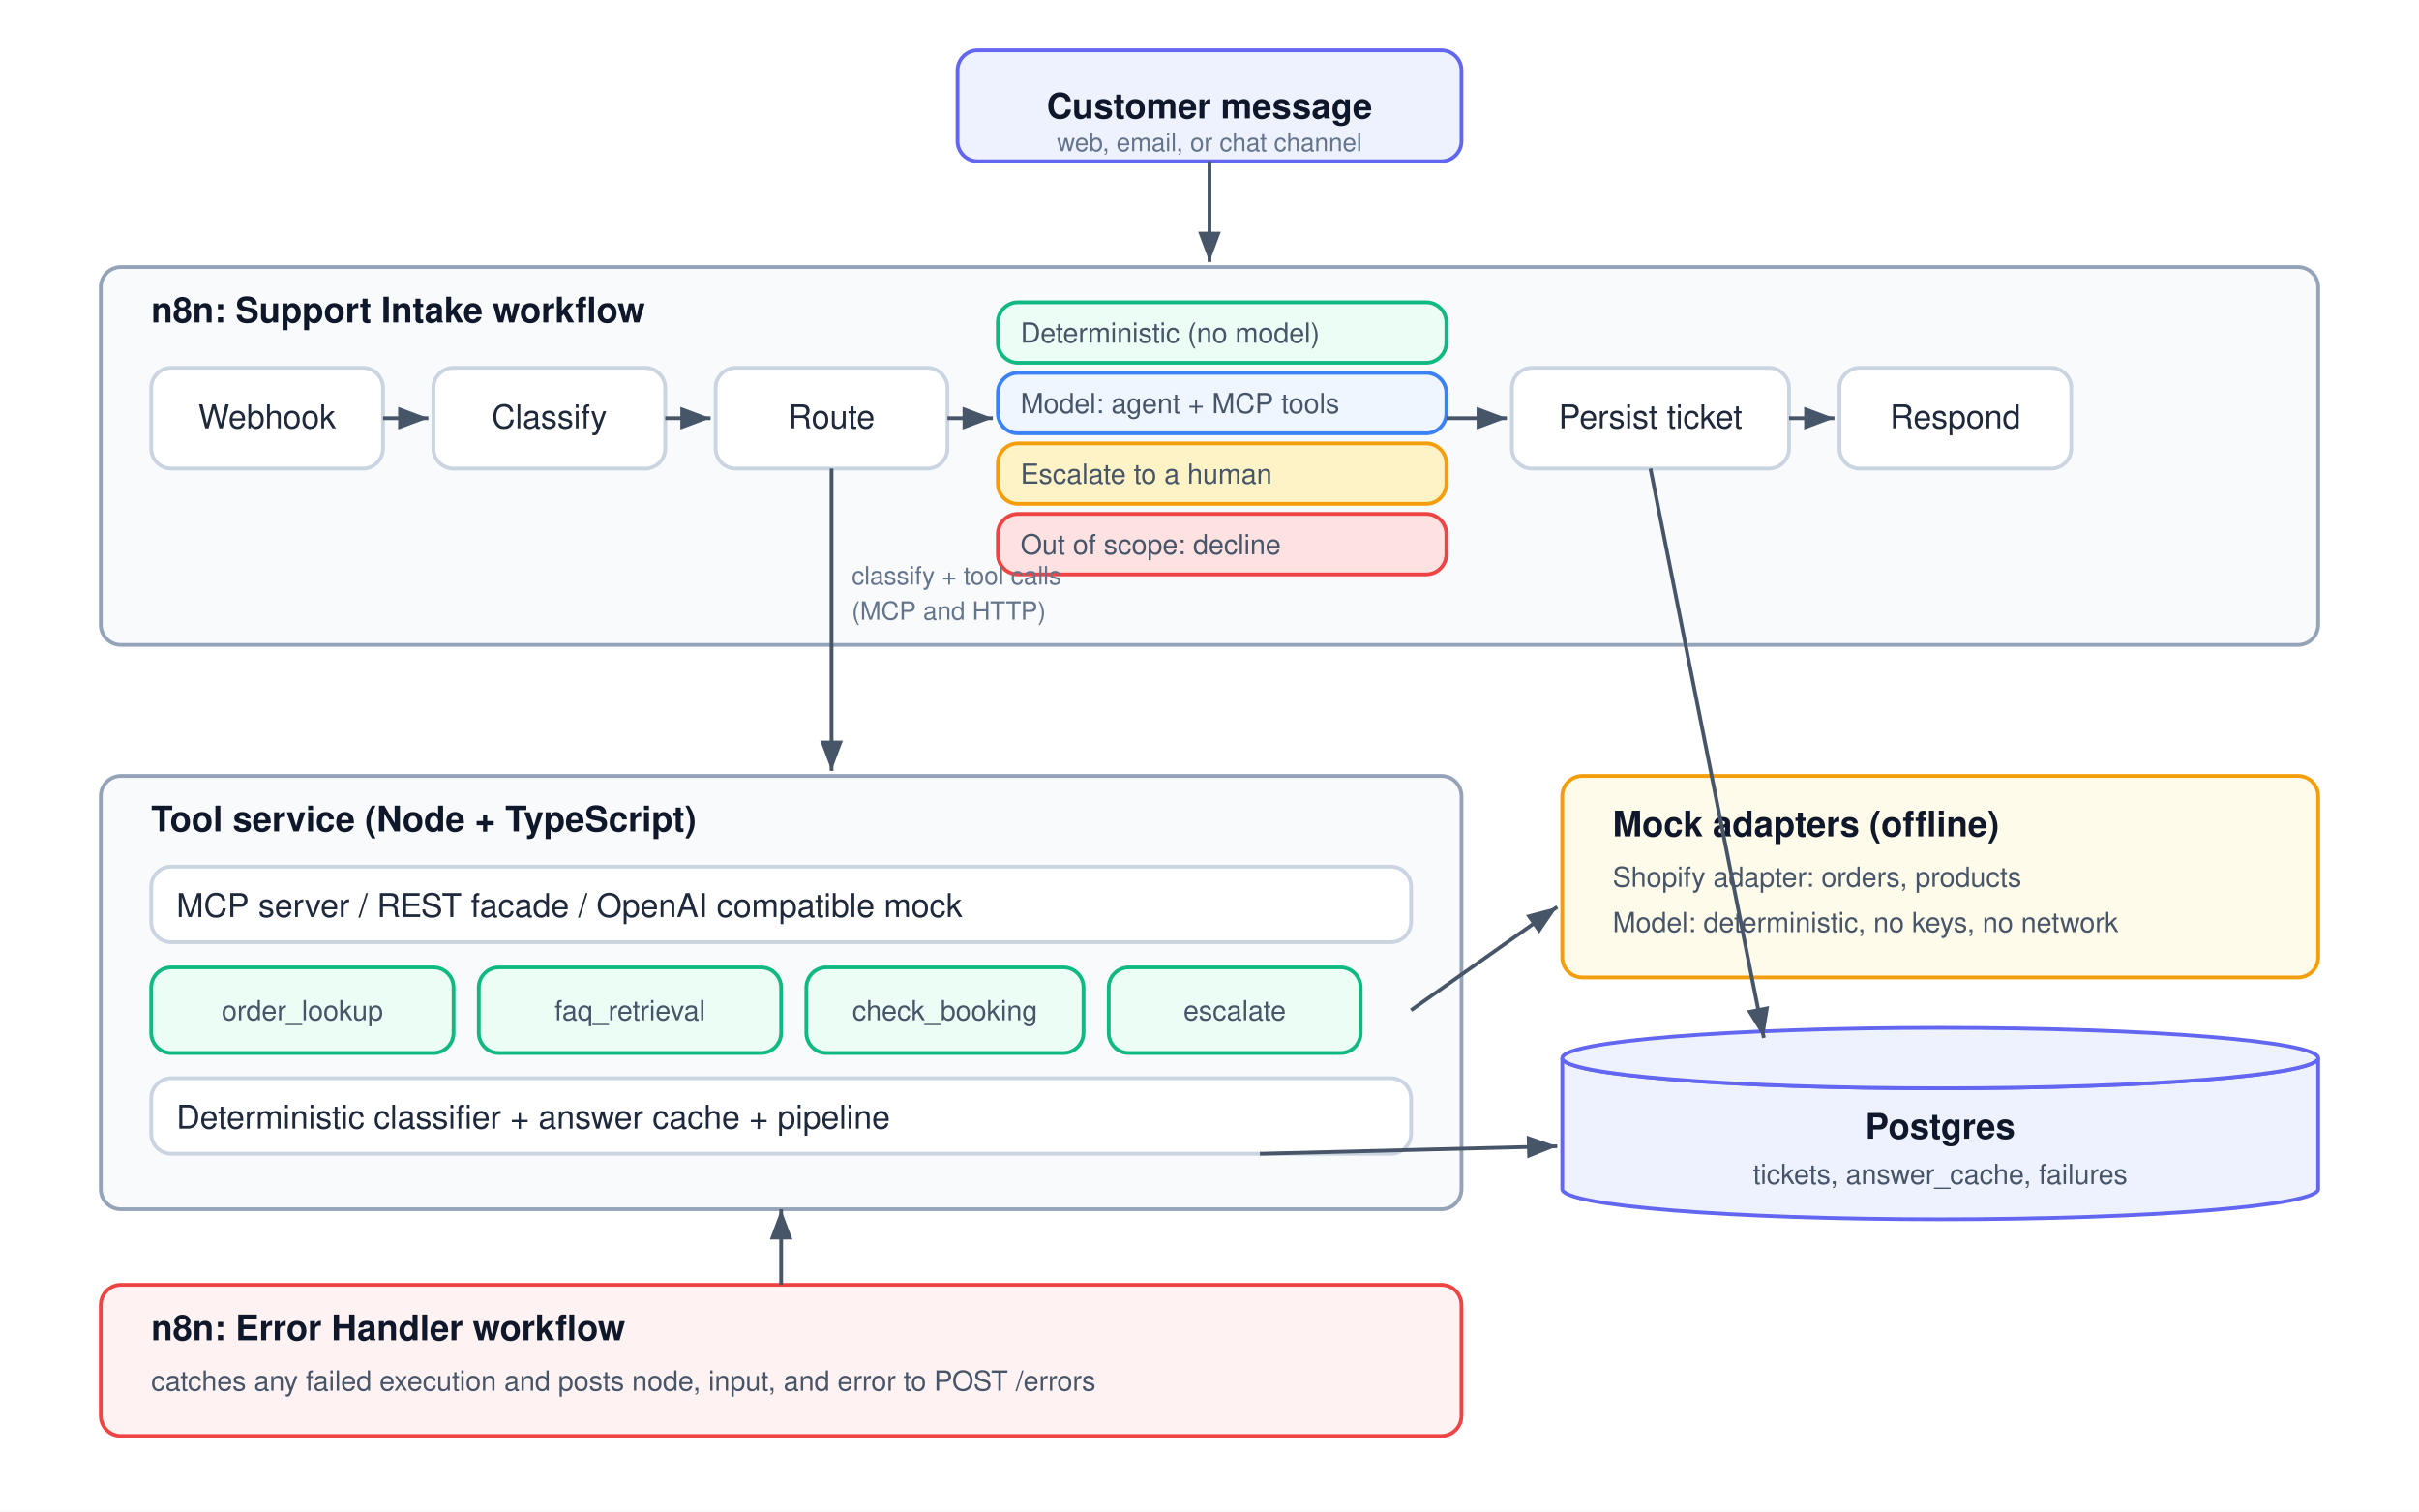
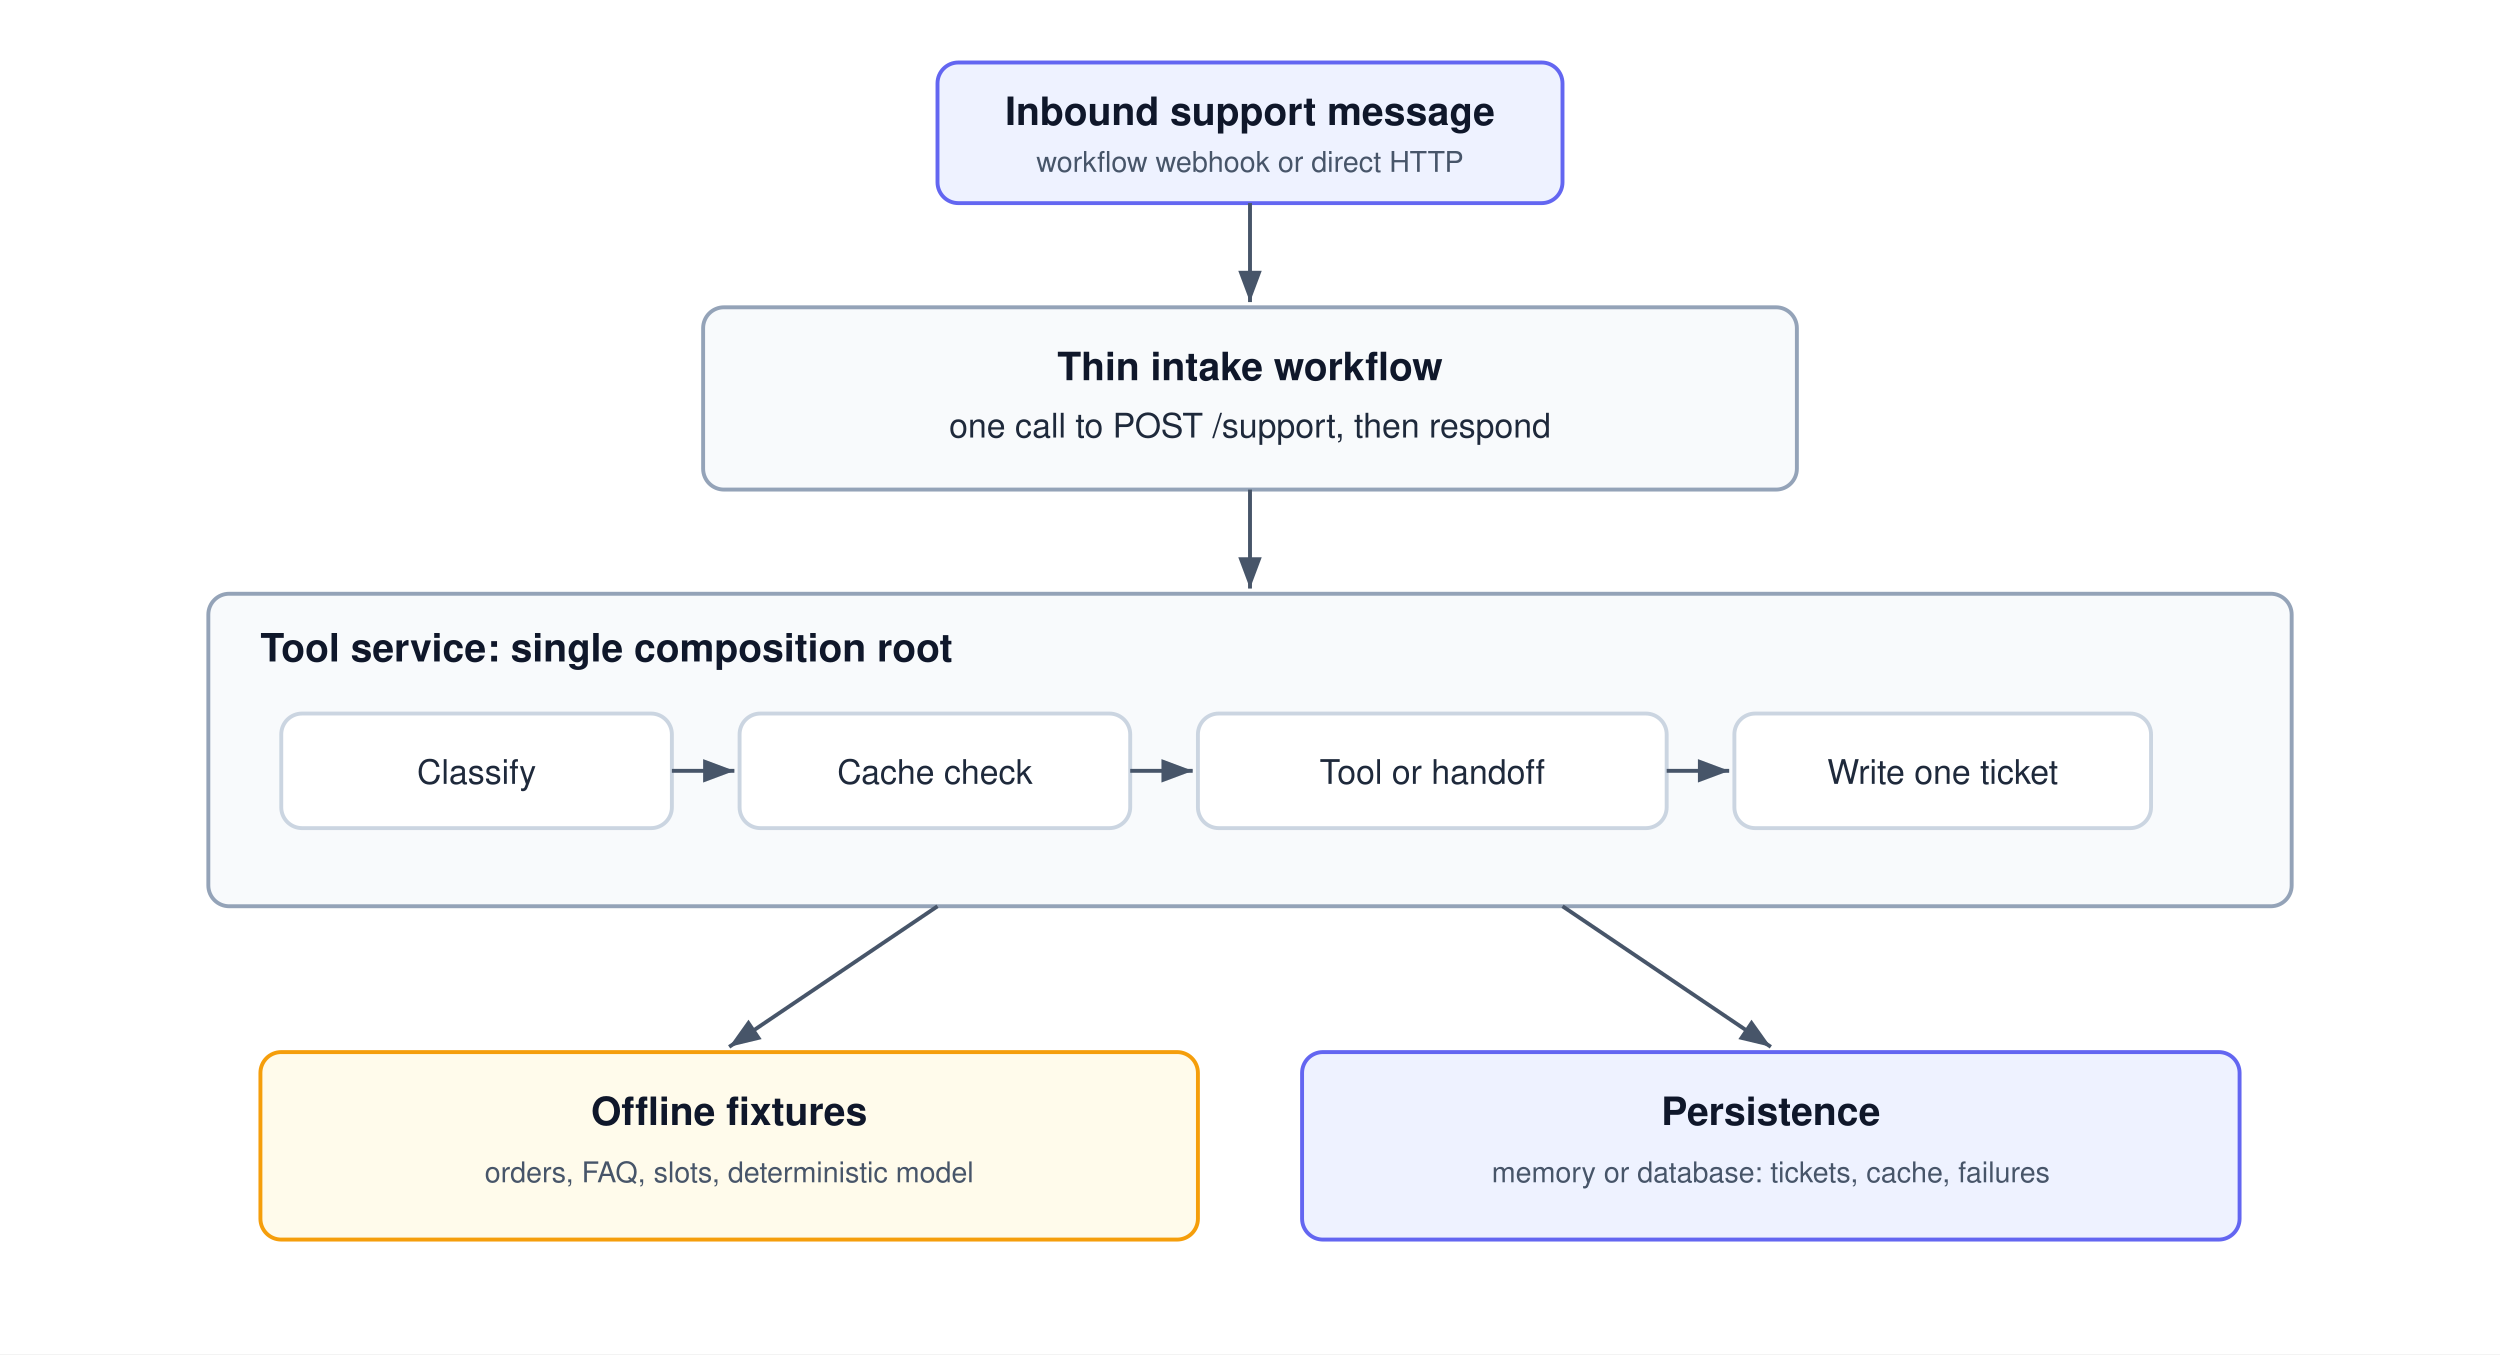
- <svg xmlns="http://www.w3.org/2000/svg" width="960" height="600" viewBox="0 0 960 600" font-family="-apple-system, Segoe UI, Helvetica, Arial, sans-serif">
+ <svg xmlns="http://www.w3.org/2000/svg" width="960" height="520" viewBox="0 0 960 520" font-family="-apple-system, Segoe UI, Helvetica, Arial, sans-serif">
  <defs>
    <marker id="arrow" markerWidth="10" markerHeight="10" refX="8" refY="3" orient="auto" markerUnits="strokeWidth">
      <path d="M0,0 L8,3 L0,6 z" fill="#475569" />
    </marker>
    <style>
-       .lbl { fill:#1e293b; font-size:13px; }
-       .sub { fill:#475569; font-size:11px; }
-       .title { fill:#0f172a; font-size:14px; font-weight:600; }
+       .title { fill:#0f172a; font-size:15px; font-weight:600; }
+       .label { fill:#1e293b; font-size:13px; }
+       .note { fill:#475569; font-size:11px; }
+       .box { rx:8; ry:8; stroke-width:1.5; }
      .edge { stroke:#475569; stroke-width:1.5; fill:none; marker-end:url(#arrow); }
-       .note { fill:#64748b; font-size:10px; }
-       .box { rx:8; ry:8; stroke-width:1.5; }
    </style>
  </defs>
-   <rect x="0" y="0" width="960" height="600" fill="#ffffff" />
-   <rect class="box" x="380" y="20" width="200" height="44" fill="#eef2ff" stroke="#6366f1" />
-   <text class="title" x="480" y="47" text-anchor="middle">Customer message</text>
-   <text class="note" x="480" y="60" text-anchor="middle">web, email, or chat channel</text>
-   <line class="edge" x1="480" y1="64" x2="480" y2="104" />
-   <rect class="box" x="40" y="106" width="880" height="150" fill="#f8fafc" stroke="#94a3b8" />
-   <text class="title" x="60" y="128">n8n: Support Intake workflow</text>
-   <rect class="box" x="60" y="146" width="92" height="40" fill="#ffffff" stroke="#cbd5e1" />
-   <text class="lbl" x="106" y="170" text-anchor="middle">Webhook</text>
-   <rect class="box" x="172" y="146" width="92" height="40" fill="#ffffff" stroke="#cbd5e1" />
-   <text class="lbl" x="218" y="170" text-anchor="middle">Classify</text>
-   <rect class="box" x="284" y="146" width="92" height="40" fill="#ffffff" stroke="#cbd5e1" />
-   <text class="lbl" x="330" y="170" text-anchor="middle">Route</text>
-   <rect class="box" x="396" y="120" width="178" height="24" fill="#ecfdf5" stroke="#10b981" />
-   <text class="sub" x="405" y="136">Deterministic (no model)</text>
-   <rect class="box" x="396" y="148" width="178" height="24" fill="#eff6ff" stroke="#3b82f6" />
-   <text class="sub" x="405" y="164">Model: agent + MCP tools</text>
-   <rect class="box" x="396" y="176" width="178" height="24" fill="#fef3c7" stroke="#f59e0b" />
-   <text class="sub" x="405" y="192">Escalate to a human</text>
-   <rect class="box" x="396" y="204" width="178" height="24" fill="#fee2e2" stroke="#ef4444" />
-   <text class="sub" x="405" y="220">Out of scope: decline</text>
-   <rect class="box" x="600" y="146" width="110" height="40" fill="#ffffff" stroke="#cbd5e1" />
-   <text class="lbl" x="655" y="170" text-anchor="middle">Persist ticket</text>
-   <rect class="box" x="730" y="146" width="92" height="40" fill="#ffffff" stroke="#cbd5e1" />
-   <text class="lbl" x="776" y="170" text-anchor="middle">Respond</text>
-   <line class="edge" x1="152" y1="166" x2="170" y2="166" />
-   <line class="edge" x1="264" y1="166" x2="282" y2="166" />
-   <line class="edge" x1="376" y1="166" x2="394" y2="166" />
-   <line class="edge" x1="574" y1="166" x2="598" y2="166" />
-   <line class="edge" x1="710" y1="166" x2="728" y2="166" />
-   <line class="edge" x1="330" y1="186" x2="330" y2="306" />
-   <text class="note" x="338" y="232">classify + tool calls</text>
-   <text class="note" x="338" y="246">(MCP and HTTP)</text>
-   <rect class="box" x="40" y="308" width="540" height="172" fill="#f8fafc" stroke="#94a3b8" />
-   <text class="title" x="60" y="330">Tool service (Node + TypeScript)</text>
-   <rect class="box" x="60" y="344" width="500" height="30" fill="#ffffff" stroke="#cbd5e1" />
-   <text class="lbl" x="70" y="364">MCP server  /  REST facade  /  OpenAI compatible mock</text>
-   <rect class="box" x="60" y="384" width="120" height="34" fill="#ecfdf5" stroke="#10b981" />
-   <text class="sub" x="120" y="405" text-anchor="middle">order_lookup</text>
-   <rect class="box" x="190" y="384" width="120" height="34" fill="#ecfdf5" stroke="#10b981" />
-   <text class="sub" x="250" y="405" text-anchor="middle">faq_retrieval</text>
-   <rect class="box" x="320" y="384" width="110" height="34" fill="#ecfdf5" stroke="#10b981" />
-   <text class="sub" x="375" y="405" text-anchor="middle">check_booking</text>
-   <rect class="box" x="440" y="384" width="100" height="34" fill="#ecfdf5" stroke="#10b981" />
-   <text class="sub" x="490" y="405" text-anchor="middle">escalate</text>
-   <rect class="box" x="60" y="428" width="500" height="30" fill="#ffffff" stroke="#cbd5e1" />
-   <text class="lbl" x="70" y="448">Deterministic classifier  +  answer cache  +  pipeline</text>
-   <rect class="box" x="620" y="308" width="300" height="80" fill="#fffbeb" stroke="#f59e0b" />
-   <text class="title" x="640" y="332">Mock adapters (offline)</text>
-   <text class="sub" x="640" y="352">Shopify adapter: orders, products</text>
-   <text class="sub" x="640" y="370">Model: deterministic, no keys, no network</text>
-   <line class="edge" x1="560" y1="401" x2="618" y2="360" />
-   <path d="M620,420 a150,12 0 0,0 300,0 v52 a150,12 0 0,1 -300,0 z" fill="#eef2ff" stroke="#6366f1" stroke-width="1.5" />
-   <ellipse cx="770" cy="420" rx="150" ry="12" fill="#eef2ff" stroke="#6366f1" stroke-width="1.5" />
-   <text class="title" x="770" y="452" text-anchor="middle">Postgres</text>
-   <text class="sub" x="770" y="470" text-anchor="middle">tickets, answer_cache, failures</text>
-   <line class="edge" x1="655" y1="186" x2="700" y2="412" />
-   <line class="edge" x1="500" y1="458" x2="618" y2="455" />
-   <rect class="box" x="40" y="510" width="540" height="60" fill="#fef2f2" stroke="#ef4444" />
-   <text class="title" x="60" y="532">n8n: Error Handler workflow</text>
-   <text class="sub" x="60" y="552">catches any failed execution and posts node, input, and error to POST /errors</text>
-   <line class="edge" x1="310" y1="510" x2="310" y2="480" />
+   <rect width="960" height="520" fill="#ffffff" />
+   <rect class="box" x="360" y="24" width="240" height="54" fill="#eef2ff" stroke="#6366f1" />
+   <text class="title" x="480" y="48" text-anchor="middle">Inbound support message</text>
+   <text class="note" x="480" y="66" text-anchor="middle">workflow webhook or direct HTTP</text>
+   <line class="edge" x1="480" y1="78" x2="480" y2="116" />
+   <rect class="box" x="270" y="118" width="420" height="70" fill="#f8fafc" stroke="#94a3b8" />
+   <text class="title" x="480" y="146" text-anchor="middle">Thin intake workflow</text>
+   <text class="label" x="480" y="168" text-anchor="middle">one call to POST /support, then respond</text>
+   <line class="edge" x1="480" y1="188" x2="480" y2="226" />
+   <rect class="box" x="80" y="228" width="800" height="120" fill="#f8fafc" stroke="#94a3b8" />
+   <text class="title" x="100" y="254">Tool service: single composition root</text>
+   <rect class="box" x="108" y="274" width="150" height="44" fill="#ffffff" stroke="#cbd5e1" />
+   <text class="label" x="183" y="301" text-anchor="middle">Classify</text>
+   <rect class="box" x="284" y="274" width="150" height="44" fill="#ffffff" stroke="#cbd5e1" />
+   <text class="label" x="359" y="301" text-anchor="middle">Cache check</text>
+   <rect class="box" x="460" y="274" width="180" height="44" fill="#ffffff" stroke="#cbd5e1" />
+   <text class="label" x="550" y="301" text-anchor="middle">Tool or handoff</text>
+   <rect class="box" x="666" y="274" width="160" height="44" fill="#ffffff" stroke="#cbd5e1" />
+   <text class="label" x="746" y="301" text-anchor="middle">Write one ticket</text>
+   <line class="edge" x1="258" y1="296" x2="282" y2="296" />
+   <line class="edge" x1="434" y1="296" x2="458" y2="296" />
+   <line class="edge" x1="640" y1="296" x2="664" y2="296" />
+   <line class="edge" x1="360" y1="348" x2="280" y2="402" />
+   <line class="edge" x1="600" y1="348" x2="680" y2="402" />
+   <rect class="box" x="100" y="404" width="360" height="72" fill="#fffbeb" stroke="#f59e0b" />
+   <text class="title" x="280" y="432" text-anchor="middle">Offline fixtures</text>
+   <text class="note" x="280" y="454" text-anchor="middle">orders, FAQ, slots, deterministic model</text>
+   <rect class="box" x="500" y="404" width="360" height="72" fill="#eef2ff" stroke="#6366f1" />
+   <text class="title" x="680" y="432" text-anchor="middle">Persistence</text>
+   <text class="note" x="680" y="454" text-anchor="middle">memory or database: tickets, cache, failures</text>
</svg>
